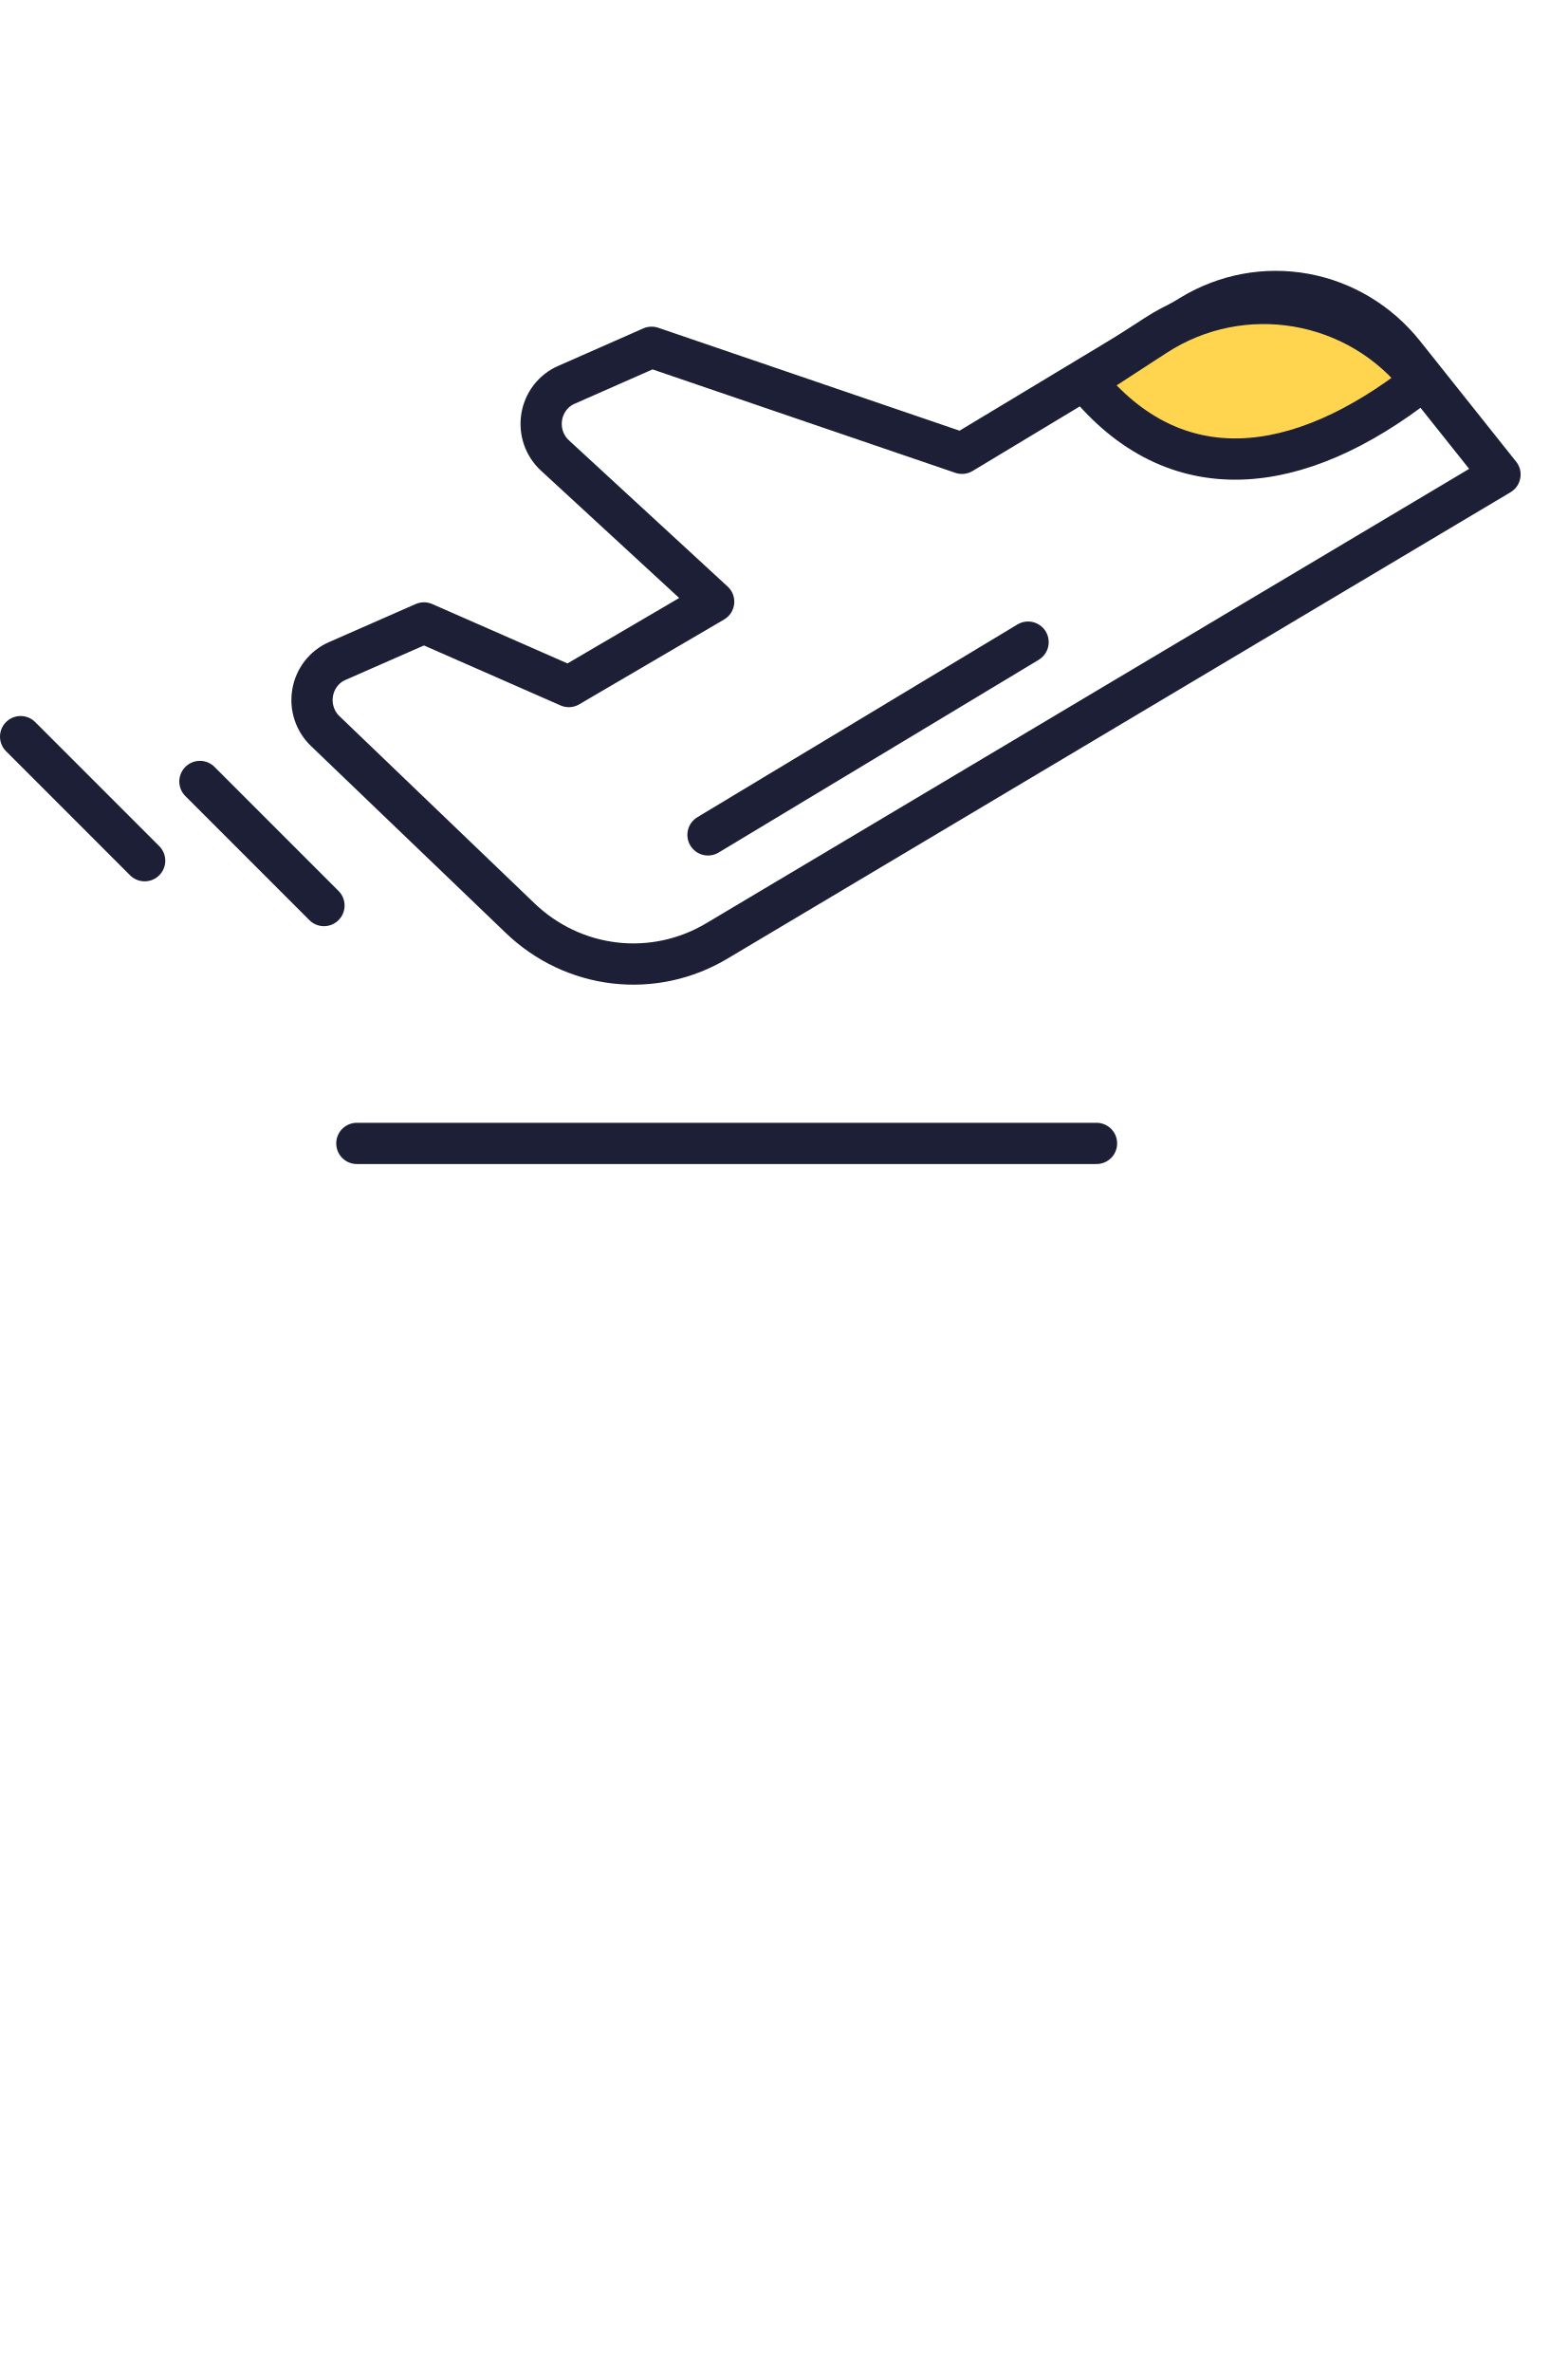
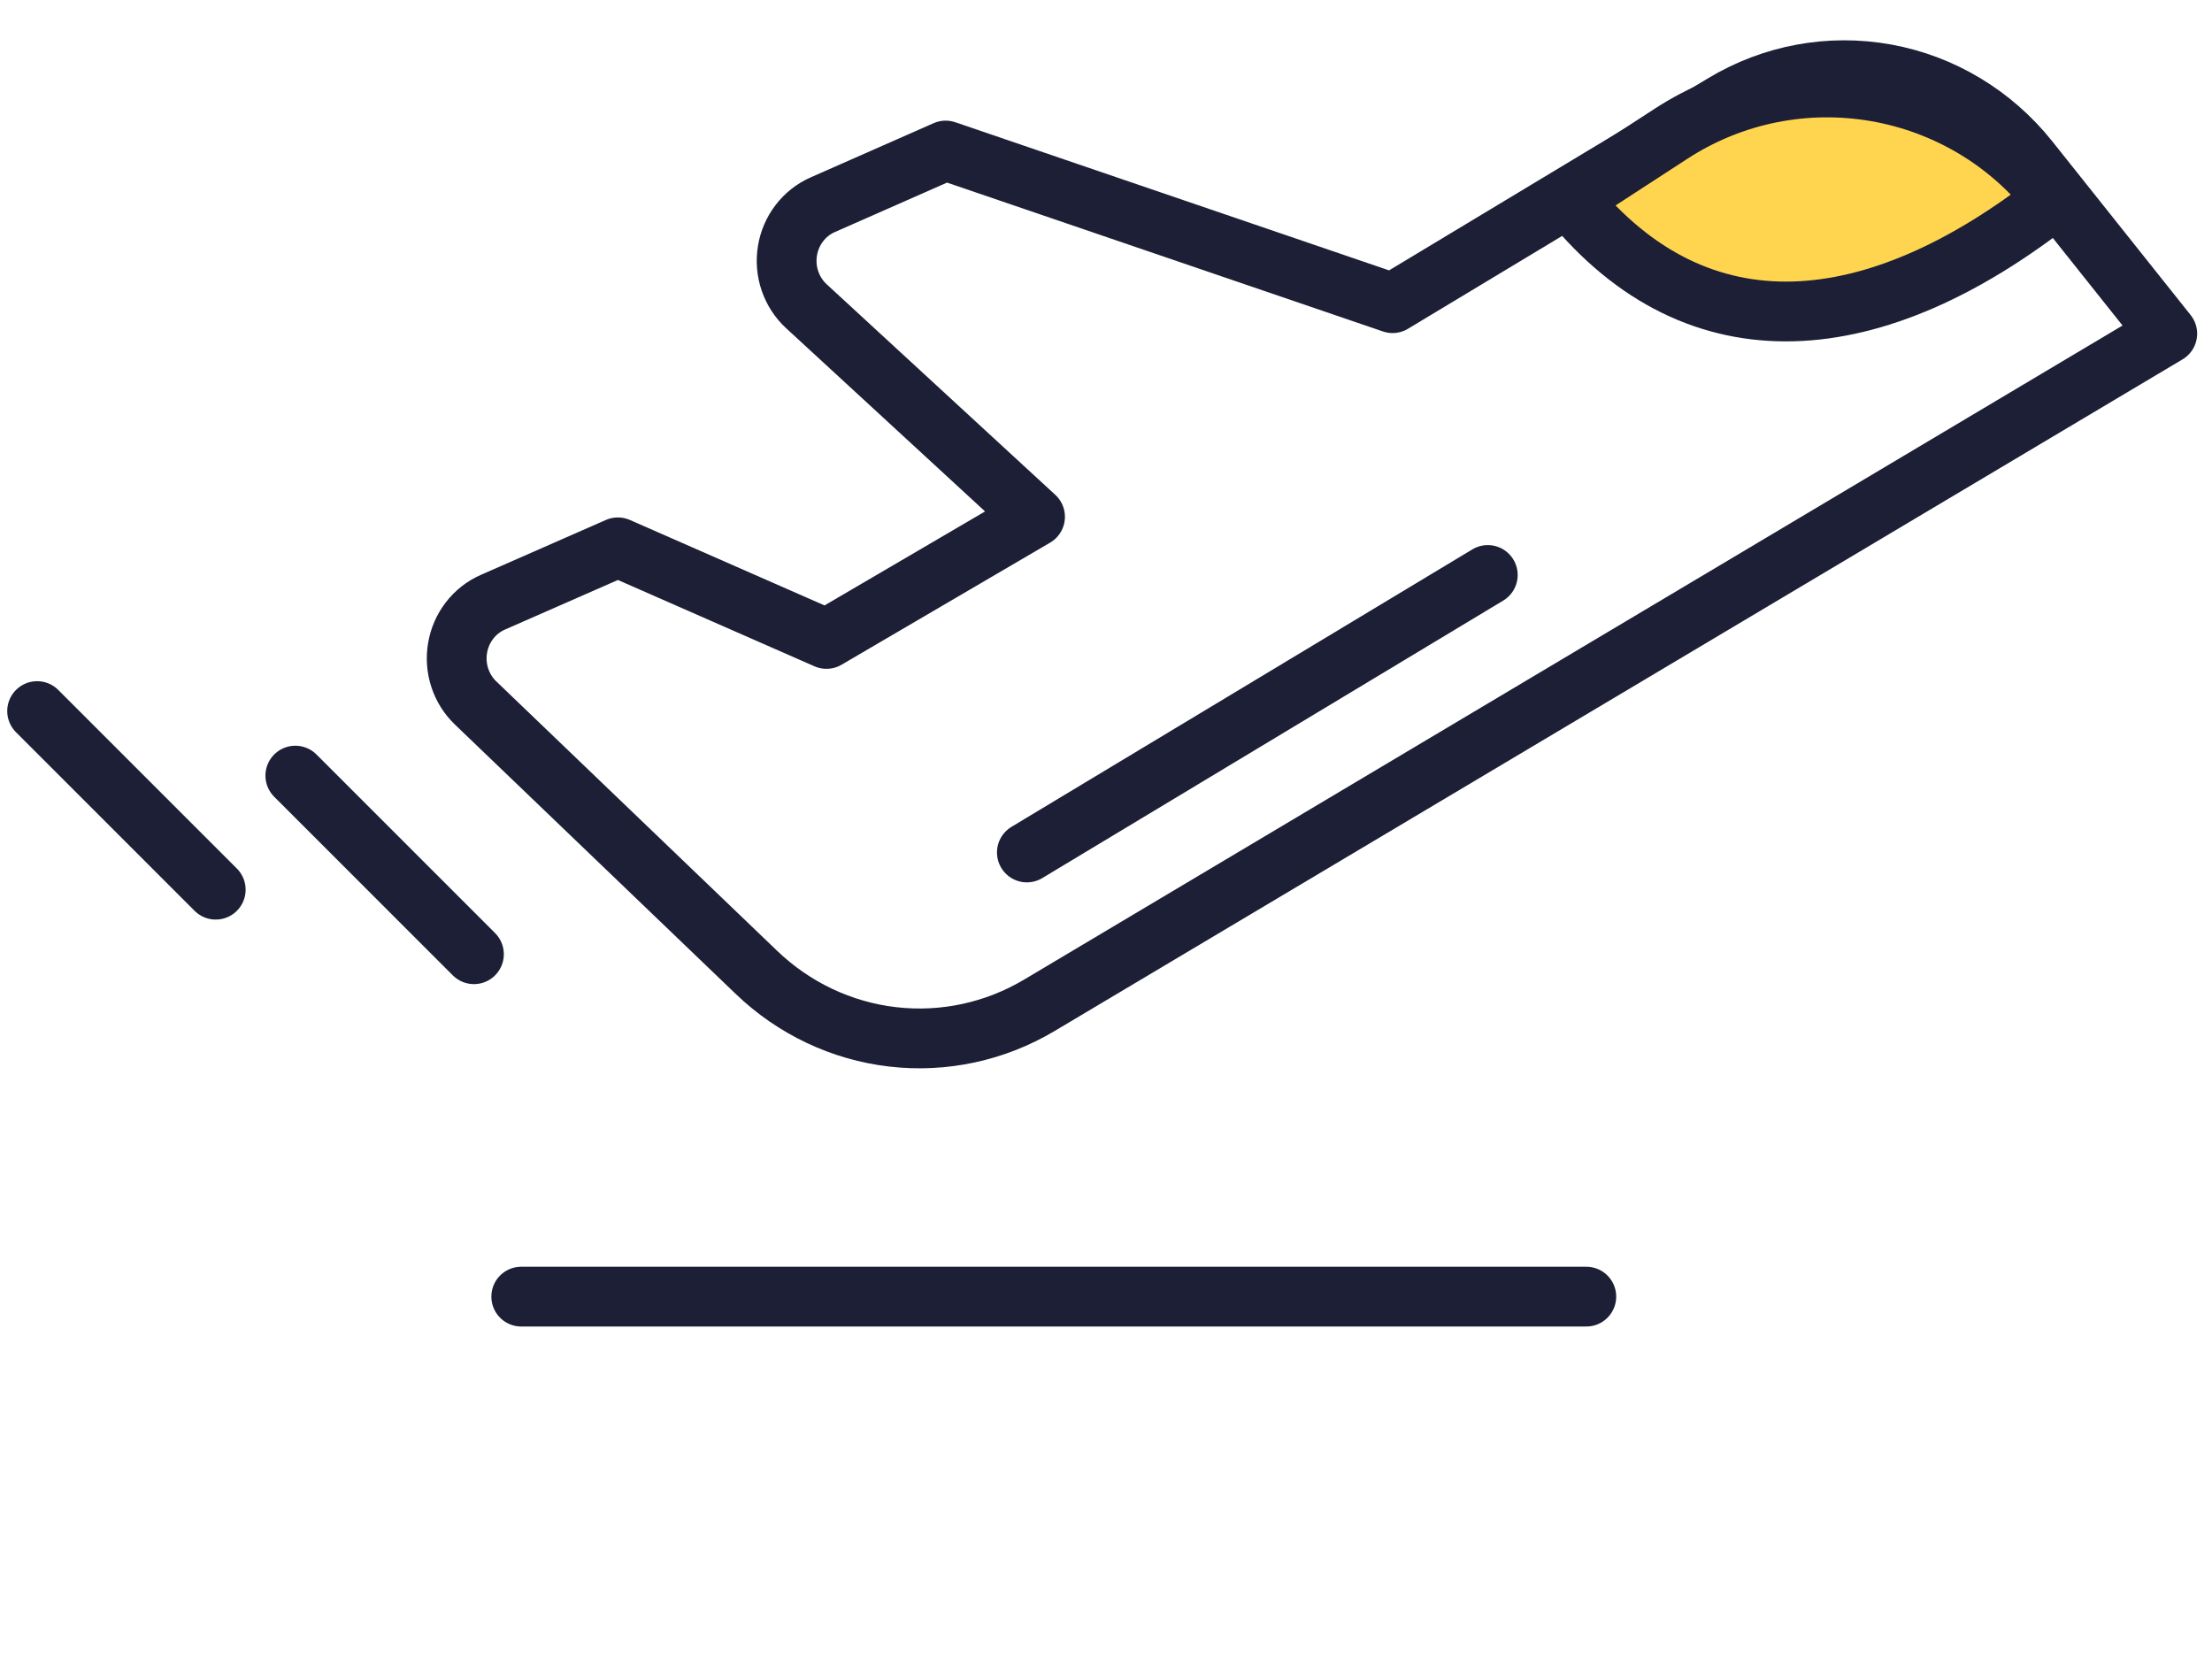
- <svg xmlns="http://www.w3.org/2000/svg" width="76" height="115" viewBox="0 0 76 115" fill="none">
+ <svg xmlns="http://www.w3.org/2000/svg" width="74" height="56" viewBox="0 0 74 56" fill="none">
  <g id="Icon">
    <g id="Icon_2">
-       <path id="Vector" d="M17.305 55.435H53.174" stroke="#1C1F35" stroke-width="2" stroke-linecap="round" stroke-linejoin="round" />
-       <path id="Vector_2" d="M34.333 40.477L49.855 31.132" stroke="#1C1F35" stroke-width="2" stroke-linecap="round" stroke-linejoin="round" />
-       <path id="Vector_3" d="M9.695 37.888L15.71 43.903" stroke="#1C1F35" stroke-width="2" stroke-linecap="round" stroke-linejoin="round" />
-       <path id="Vector_4" d="M1 35.714L7.015 41.729" stroke="#1C1F35" stroke-width="2" stroke-linecap="round" stroke-linejoin="round" />
-       <path id="Vector_5" d="M15.769 35.443L25.226 44.516C26.487 45.727 28.096 46.488 29.814 46.687C31.531 46.886 33.266 46.512 34.759 45.621L72.74 23.005L68.073 17.145C66.86 15.626 65.156 14.602 63.27 14.258C61.383 13.914 59.439 14.273 57.788 15.269L46.65 21.977L31.598 16.837L27.459 18.661C27.149 18.797 26.878 19.011 26.67 19.282C26.462 19.554 26.324 19.875 26.269 20.215C26.214 20.556 26.244 20.905 26.355 21.231C26.467 21.557 26.657 21.848 26.907 22.079L34.608 29.172L27.584 33.285L20.56 30.201L16.346 32.051C16.039 32.186 15.77 32.397 15.563 32.665C15.356 32.934 15.218 33.25 15.161 33.587C15.103 33.924 15.129 34.27 15.235 34.594C15.341 34.918 15.525 35.21 15.769 35.443V35.443Z" stroke="#1C1F35" stroke-width="2" stroke-linecap="round" stroke-linejoin="round" />
-       <path id="Vector 2" d="M68.935 18.478C62.905 23.214 56.953 23.809 52.631 18.478L56.027 16.271C60.247 13.528 65.866 14.489 68.935 18.478Z" fill="#FFD550" stroke="#1C1F35" stroke-width="2" />
+       <path id="Vector" d="M17.438 43.378H53.068" stroke="#1C1F35" stroke-width="2" stroke-linecap="round" stroke-linejoin="round" />
+       <path id="Vector_2" d="M34.353 28.519L49.772 19.236" stroke="#1C1F35" stroke-width="2" stroke-linecap="round" stroke-linejoin="round" />
+       <path id="Vector_3" d="M9.88 25.948L15.855 31.923" stroke="#1C1F35" stroke-width="2" stroke-linecap="round" stroke-linejoin="round" />
+       <path id="Vector_4" d="M1.242 23.789L7.217 29.764" stroke="#1C1F35" stroke-width="2" stroke-linecap="round" stroke-linejoin="round" />
+       <path id="Vector_5" d="M15.912 23.519L25.306 32.531C26.559 33.734 28.157 34.49 29.863 34.688C31.569 34.886 33.292 34.514 34.776 33.629L72.503 11.163L67.868 5.343C66.662 3.834 64.97 2.817 63.096 2.475C61.222 2.133 59.291 2.489 57.651 3.479L46.587 10.142L31.636 5.036L27.524 6.849C27.217 6.984 26.947 7.196 26.741 7.466C26.534 7.736 26.397 8.054 26.343 8.393C26.288 8.731 26.317 9.078 26.428 9.401C26.539 9.725 26.727 10.015 26.976 10.244L34.626 17.29L27.649 21.375L20.671 18.311L16.485 20.149C16.18 20.283 15.913 20.493 15.708 20.759C15.502 21.026 15.365 21.341 15.308 21.675C15.251 22.01 15.276 22.354 15.382 22.676C15.487 22.997 15.669 23.287 15.912 23.519V23.519Z" stroke="#1C1F35" stroke-width="2" stroke-linecap="round" stroke-linejoin="round" />
+       <path id="Vector 2" d="M68.724 6.668C62.734 11.372 56.822 11.963 52.528 6.668L55.902 4.475C60.094 1.75 65.676 2.705 68.724 6.668Z" fill="#FFD550" stroke="#1C1F35" stroke-width="2" />
    </g>
  </g>
</svg>
